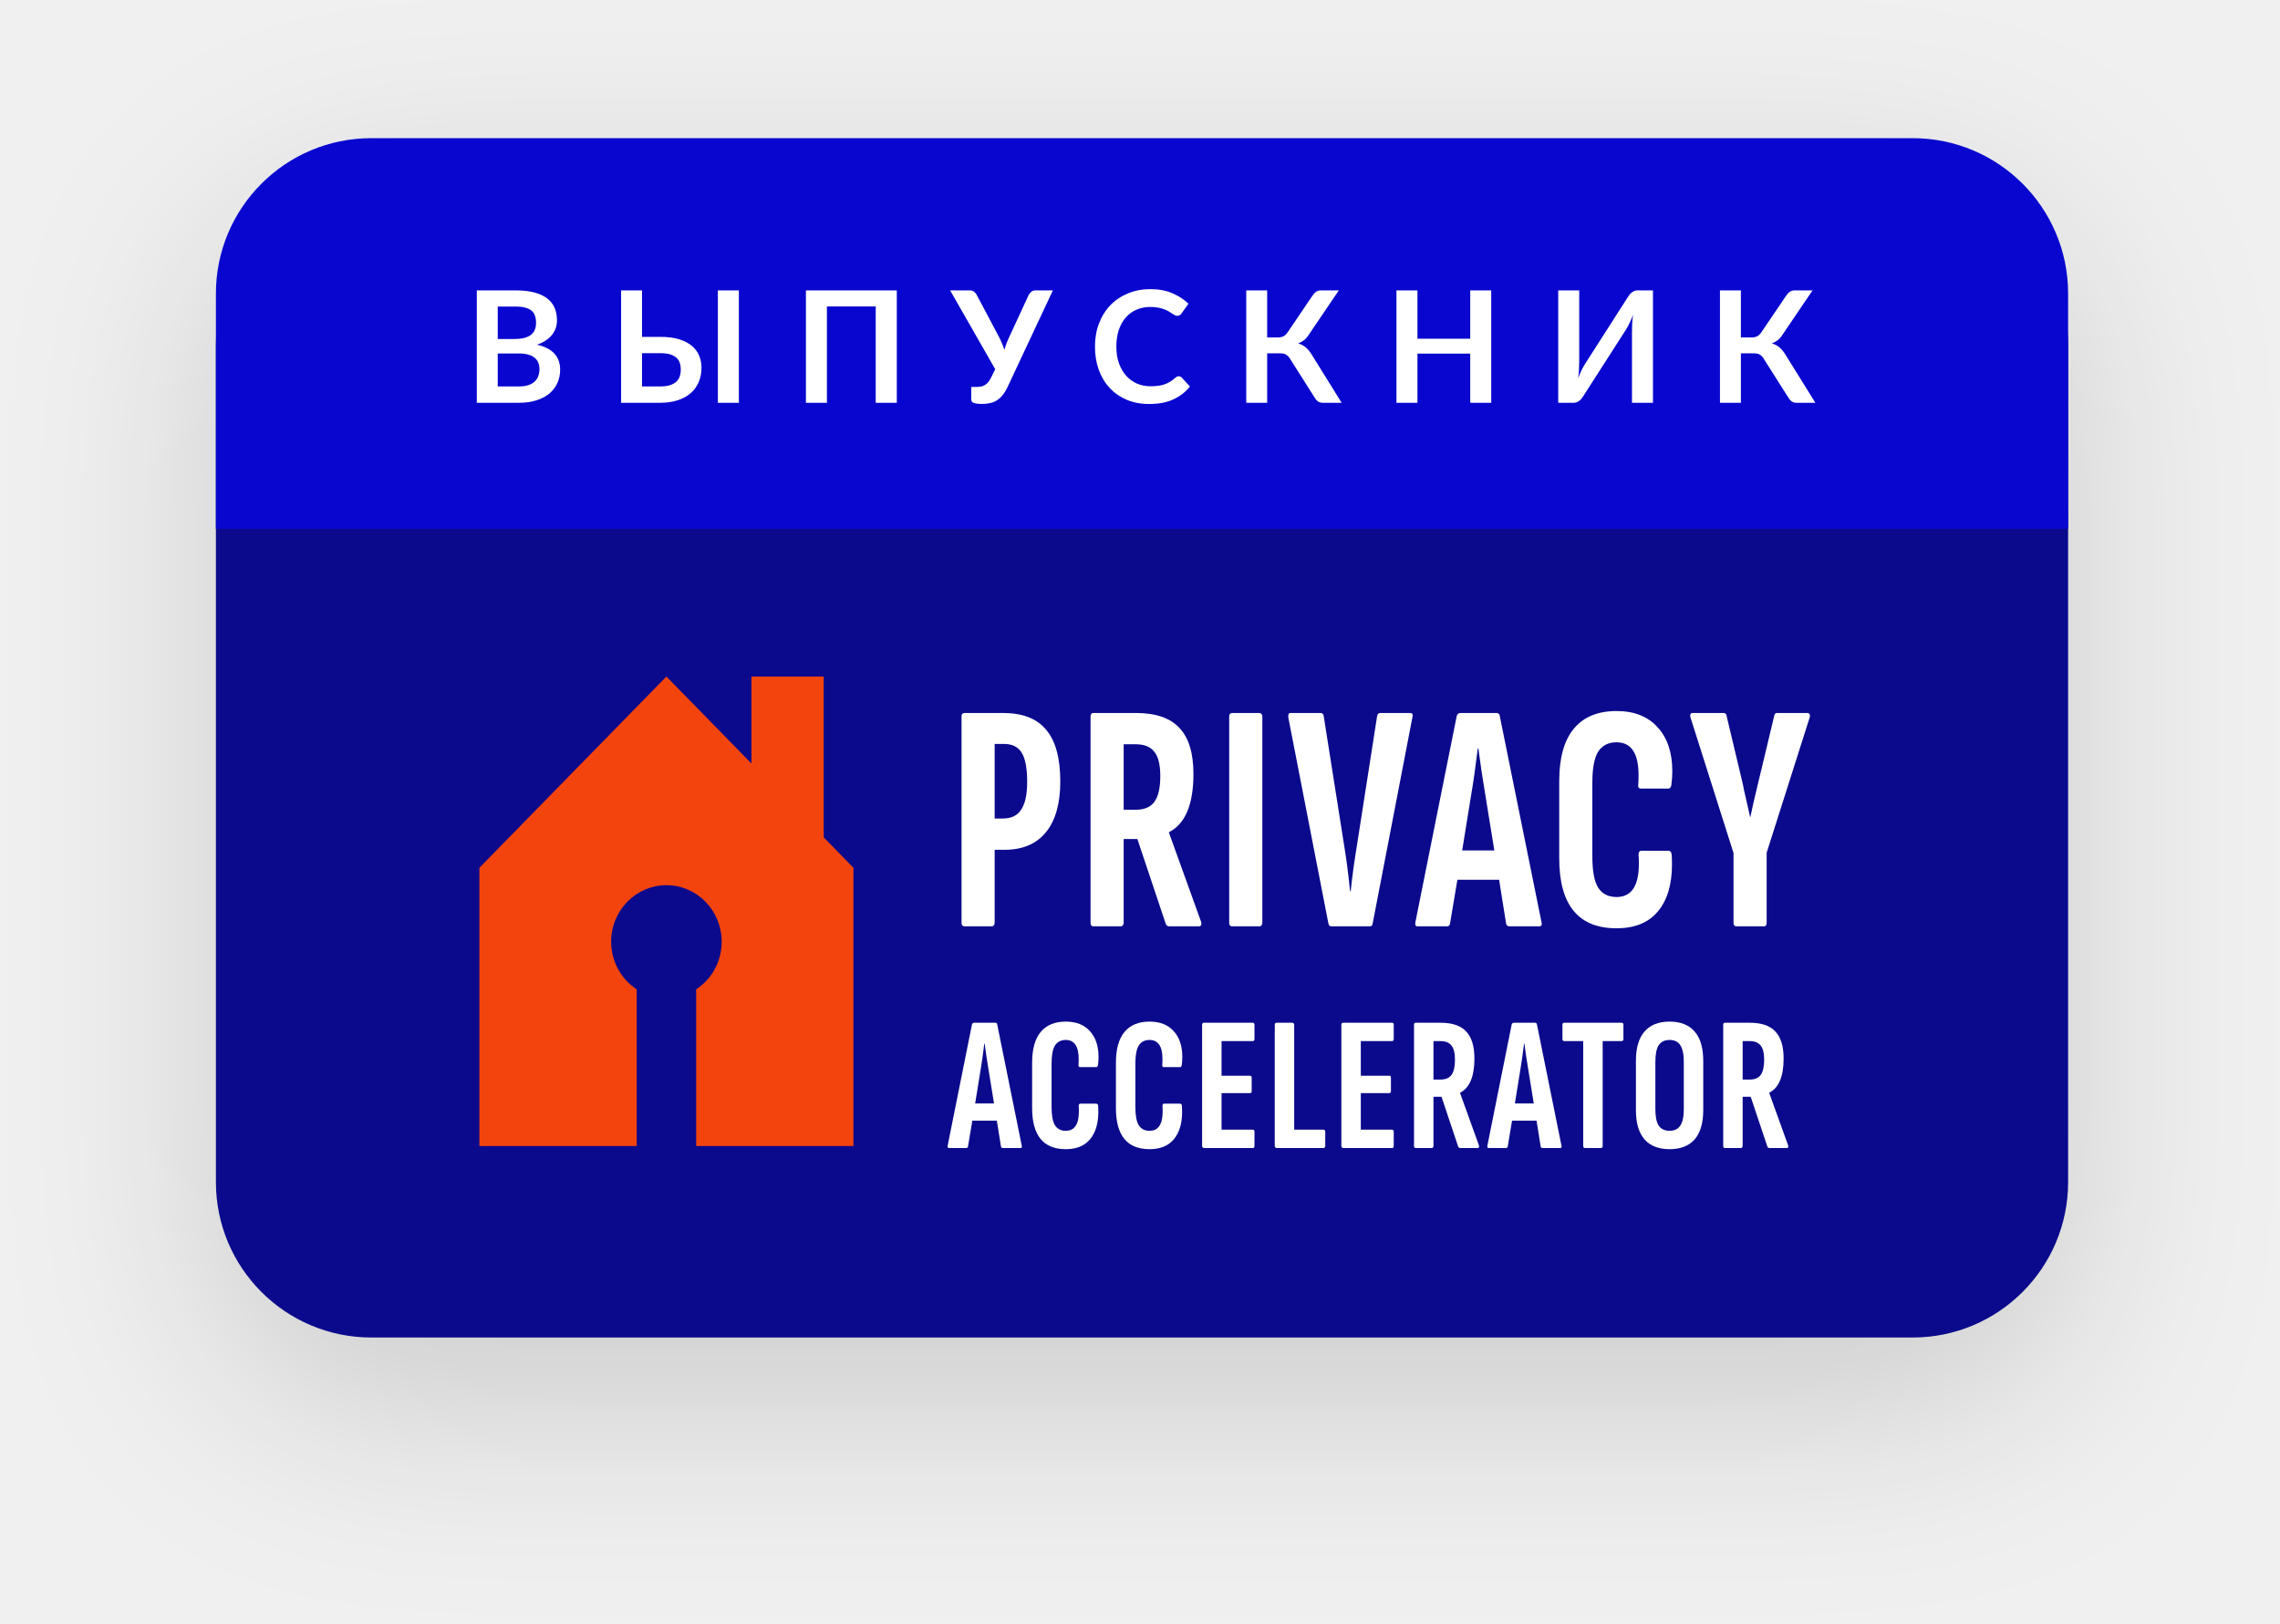
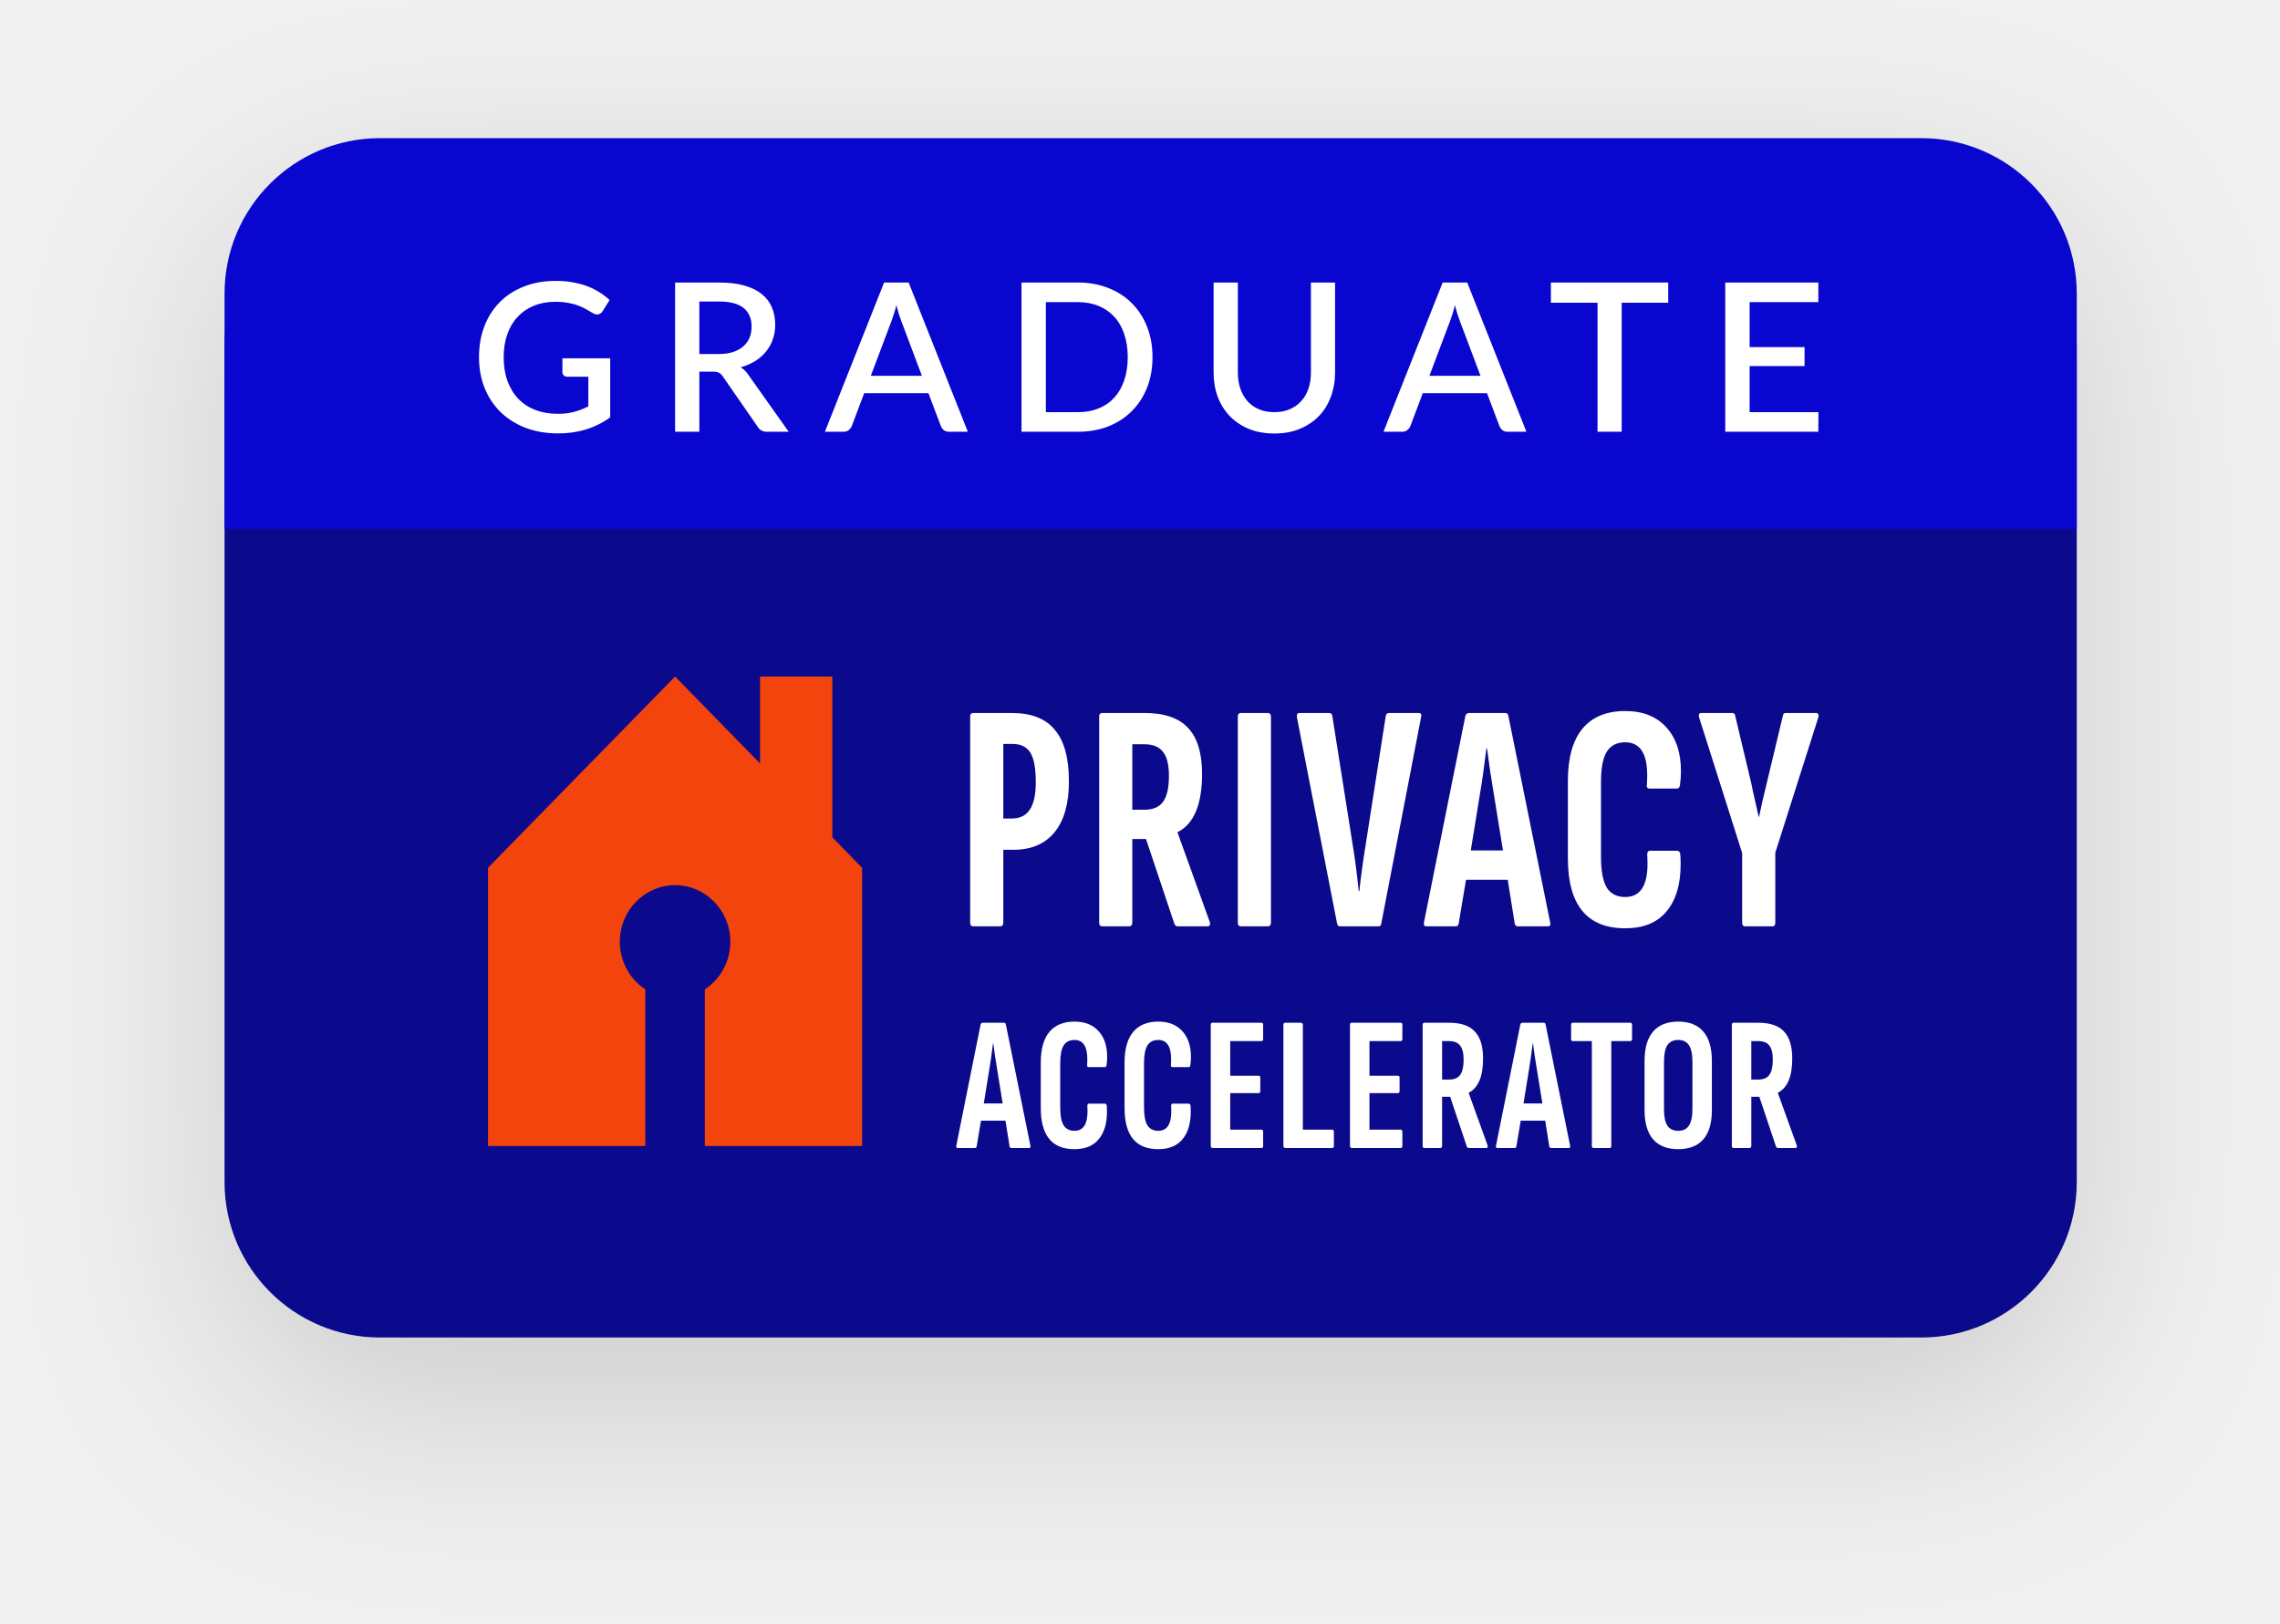
<svg xmlns="http://www.w3.org/2000/svg" width="132" height="94" viewBox="0 0 132 94" fill="none">
-   <g filter="url(#filter0_d)">
-     <rect x="119.733" y="11" width="66.448" height="107.233" rx="9" transform="rotate(90 119.733 11)" fill="#0B0A8C" />
-     <path d="M110.733 8L21.5 8C16.529 8 12.5 12.029 12.5 17L12.5 30.621L119.733 30.621L119.733 17C119.733 12.029 115.703 8 110.733 8Z" fill="#0907CF" />
-     <path d="M27.754 66.358V50.249L38.582 39.175L43.504 44.209V39.175H43.873H47.319H47.688V48.488L49.41 50.249V66.358H41.742H40.305V57.286C41.193 56.704 41.782 55.687 41.782 54.528C41.782 52.721 40.349 51.256 38.582 51.256C36.816 51.256 35.383 52.721 35.383 54.528C35.383 55.687 35.972 56.704 36.86 57.286V66.358H35.423H27.754Z" fill="#F4440D" />
-     <path d="M55.834 53.639C55.785 53.639 55.742 53.62 55.705 53.583C55.68 53.545 55.668 53.495 55.668 53.432V41.492C55.668 41.429 55.68 41.379 55.705 41.341C55.742 41.304 55.785 41.285 55.834 41.285H58.065C59.209 41.285 60.045 41.612 60.573 42.266C61.114 42.907 61.385 43.9 61.385 45.246C61.385 46.528 61.108 47.509 60.555 48.188C60.002 48.867 59.203 49.207 58.157 49.207H57.586V53.432C57.586 53.495 57.567 53.545 57.531 53.583C57.506 53.62 57.469 53.639 57.42 53.639H55.834ZM58.065 47.396C58.545 47.396 58.895 47.226 59.117 46.887C59.35 46.547 59.467 46.013 59.467 45.283C59.467 44.491 59.362 43.925 59.153 43.586C58.944 43.246 58.6 43.077 58.121 43.077H57.586V47.396H58.065Z" fill="white" />
-     <path d="M63.303 53.639C63.254 53.639 63.211 53.62 63.174 53.583C63.149 53.545 63.137 53.495 63.137 53.432V41.492C63.137 41.429 63.149 41.379 63.174 41.341C63.211 41.304 63.254 41.285 63.303 41.285H65.755C66.911 41.285 67.753 41.574 68.282 42.152C68.823 42.718 69.094 43.605 69.094 44.812C69.094 46.585 68.62 47.71 67.674 48.188V48.207L69.536 53.375C69.548 53.4 69.555 53.438 69.555 53.488C69.555 53.589 69.505 53.639 69.407 53.639H67.692C67.594 53.639 67.526 53.589 67.489 53.488L65.848 48.584H65.055V53.432C65.055 53.495 65.036 53.545 64.999 53.583C64.975 53.62 64.938 53.639 64.889 53.639H63.303ZM65.755 46.887C66.26 46.887 66.622 46.73 66.844 46.415C67.065 46.101 67.175 45.61 67.175 44.944C67.175 44.278 67.059 43.806 66.825 43.529C66.604 43.24 66.247 43.096 65.755 43.096H65.055V46.887H65.755Z" fill="white" />
-     <path d="M71.33 53.639C71.281 53.639 71.238 53.62 71.201 53.583C71.176 53.545 71.164 53.495 71.164 53.432V41.492C71.164 41.429 71.176 41.379 71.201 41.341C71.238 41.304 71.281 41.285 71.33 41.285H72.916C72.965 41.285 73.002 41.304 73.027 41.341C73.064 41.379 73.082 41.429 73.082 41.492V53.432C73.082 53.495 73.064 53.545 73.027 53.583C73.002 53.62 72.965 53.639 72.916 53.639H71.33Z" fill="white" />
-     <path d="M77.073 53.639C76.987 53.639 76.932 53.583 76.907 53.469L74.584 41.53V41.455C74.584 41.341 74.627 41.285 74.713 41.285H76.446C76.545 41.285 76.606 41.335 76.631 41.436L77.811 48.905C77.946 49.71 78.063 50.609 78.161 51.602H78.198C78.284 50.772 78.407 49.873 78.567 48.905L79.729 41.455C79.754 41.341 79.815 41.285 79.913 41.285H81.628C81.764 41.285 81.813 41.36 81.776 41.511L79.471 53.469C79.459 53.583 79.403 53.639 79.305 53.639H77.073Z" fill="white" />
-     <path d="M89.262 53.488C89.262 53.589 89.213 53.639 89.115 53.639H87.381C87.283 53.639 87.221 53.589 87.197 53.488L86.791 50.942H84.375L83.951 53.469C83.939 53.583 83.877 53.639 83.766 53.639H82.07C81.959 53.639 81.916 53.564 81.941 53.413L84.338 41.455C84.375 41.341 84.449 41.285 84.559 41.285H86.625C86.748 41.285 86.815 41.341 86.828 41.455L89.244 53.394L89.262 53.488ZM86.514 49.244L85.979 45.944C85.82 45.001 85.691 44.133 85.592 43.341H85.555C85.42 44.447 85.297 45.315 85.186 45.944L84.652 49.244H86.514Z" fill="white" />
-     <path d="M93.591 53.752C91.378 53.752 90.271 52.401 90.271 49.697V45.227C90.271 43.881 90.554 42.869 91.12 42.19C91.685 41.511 92.509 41.172 93.591 41.172C94.611 41.172 95.404 41.486 95.97 42.115C96.535 42.731 96.818 43.58 96.818 44.661C96.818 44.925 96.799 45.189 96.763 45.453C96.738 45.592 96.683 45.661 96.597 45.661H95.011C94.876 45.661 94.82 45.585 94.845 45.434C94.857 45.309 94.863 45.126 94.863 44.887C94.863 43.617 94.439 42.982 93.591 42.982C93.111 42.982 92.755 43.165 92.521 43.529C92.3 43.894 92.189 44.485 92.189 45.302V49.603C92.189 50.433 92.3 51.03 92.521 51.395C92.755 51.759 93.111 51.941 93.591 51.941C94.451 51.941 94.882 51.3 94.882 50.018C94.882 49.791 94.876 49.615 94.863 49.49C94.863 49.339 94.918 49.263 95.029 49.263H96.578C96.701 49.263 96.769 49.339 96.781 49.49C96.793 49.615 96.799 49.804 96.799 50.055C96.799 51.225 96.523 52.136 95.97 52.79C95.429 53.432 94.636 53.752 93.591 53.752Z" fill="white" />
-     <path d="M100.528 53.639C100.478 53.639 100.435 53.62 100.399 53.583C100.374 53.545 100.362 53.495 100.362 53.432V49.395L97.872 41.549C97.86 41.524 97.854 41.486 97.854 41.436C97.854 41.335 97.897 41.285 97.983 41.285H99.772C99.882 41.285 99.944 41.335 99.956 41.436L100.823 45.076C100.897 45.378 100.946 45.604 100.97 45.755C101.032 46.019 101.149 46.535 101.321 47.302H101.339C101.425 46.861 101.597 46.113 101.855 45.057L102.722 41.436C102.735 41.335 102.79 41.285 102.888 41.285H104.64C104.702 41.285 104.745 41.31 104.769 41.36C104.794 41.41 104.794 41.473 104.769 41.549L102.28 49.376V53.432C102.28 53.495 102.267 53.545 102.243 53.583C102.218 53.62 102.181 53.639 102.132 53.639H100.528Z" fill="white" />
-     <path d="M59.163 66.387C59.163 66.446 59.134 66.475 59.076 66.475H58.058C58.001 66.475 57.965 66.446 57.95 66.387L57.712 64.892H56.293L56.044 66.376C56.037 66.442 56.001 66.475 55.936 66.475H54.94C54.875 66.475 54.85 66.431 54.864 66.342L56.272 59.321C56.293 59.255 56.337 59.222 56.402 59.222H57.614C57.687 59.222 57.726 59.255 57.733 59.321L59.152 66.331L59.163 66.387ZM57.549 63.895L57.235 61.957C57.142 61.403 57.066 60.894 57.008 60.429H56.986C56.907 61.078 56.835 61.588 56.77 61.957L56.456 63.895H57.549Z" fill="white" />
-     <path d="M61.704 66.542C60.405 66.542 59.755 65.748 59.755 64.161V61.536C59.755 60.746 59.921 60.152 60.253 59.753C60.585 59.355 61.069 59.155 61.704 59.155C62.303 59.155 62.769 59.34 63.101 59.709C63.433 60.071 63.599 60.569 63.599 61.204C63.599 61.359 63.588 61.514 63.567 61.669C63.552 61.75 63.52 61.791 63.469 61.791H62.538C62.459 61.791 62.426 61.747 62.441 61.658C62.448 61.584 62.451 61.477 62.451 61.337C62.451 60.591 62.202 60.218 61.704 60.218C61.423 60.218 61.213 60.325 61.076 60.539C60.946 60.754 60.881 61.1 60.881 61.58V64.105C60.881 64.593 60.946 64.943 61.076 65.157C61.213 65.372 61.423 65.479 61.704 65.479C62.21 65.479 62.462 65.102 62.462 64.349C62.462 64.216 62.459 64.113 62.451 64.039C62.451 63.95 62.484 63.906 62.549 63.906H63.458C63.531 63.906 63.57 63.95 63.578 64.039C63.585 64.113 63.588 64.224 63.588 64.371C63.588 65.058 63.426 65.593 63.101 65.977C62.783 66.353 62.318 66.542 61.704 66.542Z" fill="white" />
-     <path d="M66.555 66.542C65.255 66.542 64.606 65.748 64.606 64.161V61.536C64.606 60.746 64.772 60.152 65.104 59.753C65.436 59.355 65.92 59.155 66.555 59.155C67.154 59.155 67.62 59.34 67.952 59.709C68.284 60.071 68.45 60.569 68.45 61.204C68.45 61.359 68.439 61.514 68.417 61.669C68.403 61.75 68.37 61.791 68.32 61.791H67.389C67.309 61.791 67.277 61.747 67.291 61.658C67.298 61.584 67.302 61.477 67.302 61.337C67.302 60.591 67.053 60.218 66.555 60.218C66.273 60.218 66.064 60.325 65.927 60.539C65.797 60.754 65.732 61.1 65.732 61.58V64.105C65.732 64.593 65.797 64.943 65.927 65.157C66.064 65.372 66.273 65.479 66.555 65.479C67.06 65.479 67.313 65.102 67.313 64.349C67.313 64.216 67.309 64.113 67.302 64.039C67.302 63.95 67.335 63.906 67.4 63.906H68.309C68.381 63.906 68.421 63.95 68.428 64.039C68.435 64.113 68.439 64.224 68.439 64.371C68.439 65.058 68.276 65.593 67.952 65.977C67.634 66.353 67.168 66.542 66.555 66.542Z" fill="white" />
-     <path d="M69.704 66.475C69.676 66.475 69.65 66.464 69.629 66.442C69.607 66.42 69.596 66.39 69.596 66.353V59.343C69.596 59.306 69.603 59.277 69.618 59.255C69.639 59.233 69.665 59.222 69.694 59.222H72.531C72.596 59.222 72.628 59.262 72.628 59.343V60.152C72.628 60.24 72.596 60.285 72.531 60.285H70.722V62.289H72.368C72.433 62.289 72.466 62.33 72.466 62.411V63.175C72.466 63.256 72.433 63.297 72.368 63.297H70.722V65.412H72.531C72.596 65.412 72.628 65.457 72.628 65.545V66.353C72.628 66.435 72.596 66.475 72.531 66.475H69.704Z" fill="white" />
-     <path d="M73.91 66.475C73.881 66.475 73.856 66.464 73.834 66.442C73.813 66.42 73.802 66.39 73.802 66.353V59.343C73.802 59.262 73.838 59.222 73.91 59.222H74.82C74.849 59.222 74.874 59.233 74.895 59.255C74.917 59.277 74.928 59.306 74.928 59.343V65.412H76.617C76.689 65.412 76.725 65.457 76.725 65.545V66.353C76.725 66.435 76.689 66.475 76.617 66.475H73.91Z" fill="white" />
-     <path d="M77.767 66.475C77.738 66.475 77.713 66.464 77.691 66.442C77.669 66.42 77.658 66.39 77.658 66.353V59.343C77.658 59.306 77.666 59.277 77.68 59.255C77.702 59.233 77.727 59.222 77.756 59.222H80.593C80.658 59.222 80.69 59.262 80.69 59.343V60.152C80.69 60.24 80.658 60.285 80.593 60.285H78.784V62.289H80.43C80.495 62.289 80.528 62.33 80.528 62.411V63.175C80.528 63.256 80.495 63.297 80.43 63.297H78.784V65.412H80.593C80.658 65.412 80.69 65.457 80.69 65.545V66.353C80.69 66.435 80.658 66.475 80.593 66.475H77.767Z" fill="white" />
-     <path d="M81.961 66.475C81.933 66.475 81.907 66.464 81.886 66.442C81.871 66.42 81.864 66.39 81.864 66.353V59.343C81.864 59.306 81.871 59.277 81.886 59.255C81.907 59.233 81.933 59.222 81.961 59.222H83.401C84.08 59.222 84.575 59.391 84.885 59.731C85.203 60.063 85.361 60.584 85.361 61.292C85.361 62.334 85.084 62.994 84.528 63.275V63.286L85.621 66.32C85.629 66.335 85.632 66.357 85.632 66.387C85.632 66.446 85.603 66.475 85.546 66.475H84.538C84.481 66.475 84.441 66.446 84.419 66.387L83.456 63.507H82.99V66.353C82.99 66.39 82.979 66.42 82.958 66.442C82.943 66.464 82.921 66.475 82.893 66.475H81.961ZM83.401 62.511C83.698 62.511 83.91 62.418 84.04 62.234C84.17 62.049 84.235 61.761 84.235 61.37C84.235 60.979 84.167 60.702 84.029 60.539C83.9 60.37 83.69 60.285 83.401 60.285H82.99V62.511H83.401Z" fill="white" />
-     <path d="M90.41 66.387C90.41 66.446 90.381 66.475 90.323 66.475H89.305C89.248 66.475 89.212 66.446 89.197 66.387L88.959 64.892H87.54L87.291 66.376C87.284 66.442 87.248 66.475 87.183 66.475H86.187C86.122 66.475 86.097 66.431 86.111 66.342L87.519 59.321C87.54 59.255 87.584 59.222 87.649 59.222H88.862C88.934 59.222 88.973 59.255 88.981 59.321L90.399 66.331L90.41 66.387ZM88.797 63.895L88.483 61.957C88.389 61.403 88.313 60.894 88.255 60.429H88.234C88.154 61.078 88.082 61.588 88.017 61.957L87.703 63.895H88.797Z" fill="white" />
-     <path d="M91.758 66.475C91.693 66.475 91.66 66.435 91.66 66.353V60.285H90.556C90.491 60.285 90.458 60.24 90.458 60.152V59.343C90.458 59.262 90.491 59.222 90.556 59.222H93.88C93.952 59.222 93.988 59.262 93.988 59.343V60.152C93.988 60.24 93.952 60.285 93.88 60.285H92.786V66.353C92.786 66.435 92.754 66.475 92.689 66.475H91.758Z" fill="white" />
-     <path d="M96.66 66.542C96.025 66.542 95.541 66.353 95.209 65.977C94.877 65.593 94.711 65.028 94.711 64.283V61.437C94.711 60.676 94.877 60.108 95.209 59.731C95.541 59.347 96.025 59.155 96.66 59.155C97.295 59.155 97.779 59.347 98.111 59.731C98.443 60.108 98.609 60.676 98.609 61.437V64.283C98.609 65.028 98.443 65.593 98.111 65.977C97.779 66.353 97.295 66.542 96.66 66.542ZM96.66 65.479C96.942 65.479 97.147 65.379 97.277 65.18C97.414 64.98 97.483 64.663 97.483 64.227V61.492C97.483 61.041 97.414 60.717 97.277 60.517C97.147 60.318 96.942 60.218 96.66 60.218C96.379 60.218 96.169 60.318 96.032 60.517C95.902 60.717 95.837 61.041 95.837 61.492V64.227C95.837 64.663 95.902 64.98 96.032 65.18C96.169 65.379 96.379 65.479 96.66 65.479Z" fill="white" />
-     <path d="M99.862 66.475C99.833 66.475 99.808 66.464 99.786 66.442C99.772 66.42 99.765 66.39 99.765 66.353V59.343C99.765 59.306 99.772 59.277 99.786 59.255C99.808 59.233 99.833 59.222 99.862 59.222H101.302C101.981 59.222 102.475 59.391 102.786 59.731C103.103 60.063 103.262 60.584 103.262 61.292C103.262 62.334 102.984 62.994 102.428 63.275V63.286L103.522 66.32C103.529 66.335 103.533 66.357 103.533 66.387C103.533 66.446 103.504 66.475 103.446 66.475H102.439C102.382 66.475 102.342 66.446 102.32 66.387L101.356 63.507H100.891V66.353C100.891 66.39 100.88 66.42 100.858 66.442C100.844 66.464 100.822 66.475 100.793 66.475H99.862ZM101.302 62.511C101.598 62.511 101.811 62.418 101.941 62.234C102.071 62.049 102.136 61.761 102.136 61.37C102.136 60.979 102.068 60.702 101.93 60.539C101.8 60.37 101.591 60.285 101.302 60.285H100.891V62.511H101.302Z" fill="white" />
-     <path d="M30.04 22.377C30.265 22.377 30.454 22.349 30.607 22.296C30.76 22.241 30.881 22.169 30.971 22.079C31.064 21.989 31.13 21.884 31.169 21.765C31.211 21.645 31.232 21.517 31.232 21.382C31.232 21.241 31.21 21.115 31.165 21.004C31.12 20.89 31.049 20.794 30.953 20.716C30.857 20.635 30.733 20.573 30.58 20.532C30.43 20.489 30.248 20.468 30.035 20.468H28.816V22.377H30.04ZM28.816 17.75V19.631H29.779C30.193 19.631 30.505 19.556 30.715 19.407C30.928 19.256 31.034 19.018 31.034 18.691C31.034 18.352 30.938 18.11 30.746 17.966C30.554 17.823 30.254 17.75 29.846 17.75H28.816ZM29.846 16.814C30.272 16.814 30.637 16.855 30.94 16.936C31.243 17.017 31.49 17.133 31.682 17.282C31.877 17.433 32.02 17.614 32.11 17.827C32.2 18.04 32.245 18.28 32.245 18.547C32.245 18.7 32.222 18.847 32.177 18.988C32.132 19.126 32.062 19.256 31.966 19.38C31.873 19.5 31.753 19.609 31.606 19.708C31.462 19.807 31.289 19.891 31.088 19.96C31.982 20.161 32.429 20.644 32.429 21.409C32.429 21.685 32.377 21.94 32.272 22.174C32.167 22.408 32.014 22.61 31.813 22.782C31.612 22.95 31.364 23.081 31.07 23.177C30.776 23.273 30.44 23.322 30.062 23.322H27.605V16.814H29.846ZM38.227 22.377C38.452 22.377 38.639 22.352 38.789 22.305C38.942 22.253 39.065 22.184 39.158 22.098C39.251 22.011 39.317 21.909 39.356 21.791C39.395 21.674 39.415 21.549 39.415 21.413C39.415 21.267 39.395 21.133 39.356 21.013C39.317 20.893 39.251 20.793 39.158 20.712C39.065 20.628 38.944 20.563 38.794 20.518C38.644 20.473 38.456 20.451 38.231 20.451H37.169V22.377H38.227ZM38.231 19.506C38.654 19.506 39.016 19.552 39.316 19.645C39.619 19.738 39.865 19.866 40.054 20.027C40.246 20.186 40.387 20.375 40.477 20.595C40.567 20.811 40.612 21.043 40.612 21.292C40.612 21.598 40.558 21.875 40.45 22.125C40.345 22.373 40.19 22.588 39.986 22.768C39.782 22.945 39.532 23.081 39.235 23.177C38.941 23.273 38.605 23.322 38.227 23.322H35.959V16.814H37.169V19.506H38.231ZM42.776 23.322H41.561V16.814H42.776V23.322ZM51.92 23.322H50.7V17.746H47.874V23.322H46.659V16.814H51.92V23.322ZM60.957 16.814L58.329 22.417C58.236 22.612 58.137 22.773 58.032 22.898C57.927 23.024 57.813 23.123 57.69 23.195C57.57 23.267 57.44 23.317 57.298 23.344C57.16 23.374 57.012 23.389 56.853 23.389C56.637 23.389 56.48 23.369 56.38 23.331C56.282 23.291 56.232 23.235 56.232 23.16V22.404H56.583C56.649 22.404 56.717 22.398 56.785 22.386C56.855 22.373 56.922 22.349 56.988 22.314C57.057 22.277 57.123 22.227 57.186 22.16C57.249 22.095 57.307 22.008 57.361 21.899L57.618 21.378L55.008 16.814H56.142C56.247 16.814 56.331 16.84 56.394 16.891C56.457 16.942 56.51 17.006 56.551 17.084L57.816 19.47C57.885 19.602 57.947 19.732 58.001 19.861C58.057 19.99 58.107 20.122 58.149 20.257C58.227 19.987 58.328 19.724 58.45 19.47L59.553 17.084C59.586 17.018 59.636 16.957 59.702 16.9C59.767 16.843 59.852 16.814 59.953 16.814H60.957ZM68.24 21.787C68.306 21.787 68.364 21.812 68.415 21.863L68.892 22.381C68.628 22.708 68.303 22.959 67.916 23.133C67.532 23.306 67.07 23.393 66.53 23.393C66.047 23.393 65.612 23.311 65.225 23.146C64.841 22.981 64.512 22.752 64.239 22.457C63.966 22.163 63.756 21.812 63.609 21.404C63.465 20.997 63.393 20.551 63.393 20.068C63.393 19.579 63.471 19.132 63.627 18.727C63.783 18.319 64.002 17.968 64.284 17.674C64.569 17.38 64.908 17.152 65.301 16.99C65.694 16.825 66.129 16.742 66.606 16.742C67.08 16.742 67.5 16.82 67.866 16.977C68.235 17.133 68.549 17.337 68.807 17.588L68.402 18.151C68.378 18.187 68.346 18.218 68.307 18.245C68.271 18.273 68.22 18.286 68.154 18.286C68.109 18.286 68.063 18.274 68.015 18.25C67.967 18.223 67.914 18.192 67.857 18.155C67.8 18.116 67.734 18.075 67.659 18.029C67.584 17.985 67.497 17.944 67.398 17.908C67.299 17.869 67.184 17.837 67.052 17.814C66.923 17.787 66.773 17.773 66.602 17.773C66.311 17.773 66.044 17.826 65.801 17.93C65.561 18.032 65.354 18.183 65.18 18.381C65.006 18.576 64.871 18.816 64.775 19.101C64.679 19.383 64.631 19.705 64.631 20.068C64.631 20.434 64.682 20.759 64.784 21.044C64.889 21.329 65.03 21.57 65.207 21.765C65.384 21.959 65.592 22.11 65.832 22.215C66.072 22.317 66.33 22.367 66.606 22.367C66.771 22.367 66.92 22.358 67.052 22.34C67.187 22.323 67.31 22.294 67.421 22.255C67.535 22.216 67.641 22.166 67.74 22.107C67.842 22.044 67.943 21.967 68.042 21.877C68.072 21.85 68.103 21.829 68.136 21.814C68.169 21.796 68.204 21.787 68.24 21.787ZM77.673 23.322H76.575C76.461 23.322 76.365 23.291 76.287 23.232C76.212 23.172 76.142 23.083 76.076 22.966L74.69 20.779C74.654 20.716 74.615 20.665 74.573 20.626C74.534 20.584 74.49 20.551 74.442 20.527C74.397 20.5 74.345 20.482 74.285 20.473C74.228 20.464 74.162 20.459 74.087 20.459H73.362V23.322H72.152V16.814H73.362V19.541H73.974C74.097 19.541 74.204 19.52 74.294 19.479C74.384 19.436 74.468 19.358 74.546 19.244L75.972 17.139C76.032 17.043 76.103 16.965 76.184 16.904C76.265 16.845 76.362 16.814 76.476 16.814H77.511L75.743 19.424C75.668 19.538 75.581 19.633 75.482 19.708C75.383 19.783 75.273 19.841 75.153 19.884C75.333 19.934 75.485 20.015 75.608 20.127C75.734 20.235 75.854 20.384 75.968 20.576L77.673 23.322ZM86.334 16.814V23.322H85.119V20.477H82.063V23.322H80.848V16.814H82.063V19.613H85.119V16.814H86.334ZM95.698 16.814V23.322H94.483V19.244C94.483 19.091 94.486 18.931 94.492 18.763C94.501 18.595 94.519 18.416 94.546 18.227C94.486 18.395 94.42 18.552 94.348 18.695C94.279 18.837 94.212 18.961 94.146 19.069L91.657 22.948C91.63 22.993 91.597 23.038 91.558 23.083C91.522 23.128 91.482 23.169 91.437 23.204C91.392 23.238 91.342 23.266 91.288 23.29C91.234 23.311 91.179 23.322 91.122 23.322H90.213V16.814H91.428V20.892C91.428 21.044 91.423 21.206 91.414 21.378C91.408 21.546 91.392 21.724 91.365 21.913C91.425 21.745 91.489 21.589 91.558 21.445C91.63 21.301 91.701 21.175 91.77 21.067L94.254 17.188C94.281 17.143 94.312 17.098 94.348 17.053C94.387 17.008 94.429 16.969 94.474 16.936C94.519 16.9 94.567 16.872 94.618 16.851C94.672 16.826 94.729 16.814 94.789 16.814H95.698ZM105.099 23.322H104.001C103.887 23.322 103.791 23.291 103.713 23.232C103.638 23.172 103.567 23.083 103.501 22.966L102.115 20.779C102.079 20.716 102.04 20.665 101.998 20.626C101.959 20.584 101.916 20.551 101.868 20.527C101.823 20.5 101.77 20.482 101.71 20.473C101.653 20.464 101.587 20.459 101.512 20.459H100.788V23.322H99.577V16.814H100.788V19.541H101.4C101.523 19.541 101.629 19.52 101.719 19.479C101.809 19.436 101.893 19.358 101.971 19.244L103.398 17.139C103.458 17.043 103.528 16.965 103.609 16.904C103.69 16.845 103.788 16.814 103.902 16.814H104.937L103.168 19.424C103.093 19.538 103.006 19.633 102.907 19.708C102.808 19.783 102.699 19.841 102.579 19.884C102.759 19.934 102.91 20.015 103.033 20.127C103.159 20.235 103.279 20.384 103.393 20.576L105.099 23.322Z" fill="white" />
+   <g clip-path="url(#clip0)">
+     <g filter="url(#filter0_d)">
+       <path d="M120.233 68.448V20C120.233 15.029 116.204 11 111.233 11L22 11C17.03 11 13 15.029 13 20V68.448C13 73.419 17.03 77.448 22 77.448H111.233C116.204 77.448 120.233 73.419 120.233 68.448Z" fill="#0B0A8C" />
+       <path d="M111.233 8L22 8C17.029 8 13 12.029 13 17V30.621H120.233V17C120.233 12.029 116.203 8 111.233 8Z" fill="#0907CF" />
+       <path d="M28.255 66.358V50.249L39.083 39.175L44.005 44.209V39.175H44.374H47.819H48.188V48.488L49.911 50.249V66.358H42.242H40.806V57.286C41.694 56.704 42.282 55.687 42.282 54.528C42.282 52.721 40.85 51.256 39.083 51.256C37.316 51.256 35.884 52.721 35.884 54.528C35.884 55.687 36.472 56.704 37.36 57.286V66.358H35.924H28.255Z" fill="#F4440D" />
+       <path d="M56.334 53.639C56.285 53.639 56.242 53.62 56.205 53.583C56.18 53.545 56.168 53.495 56.168 53.432V41.492C56.168 41.429 56.18 41.379 56.205 41.341C56.242 41.304 56.285 41.285 56.334 41.285H58.565C59.709 41.285 60.545 41.612 61.074 42.266C61.614 42.907 61.885 43.9 61.885 45.246C61.885 46.528 61.608 47.509 61.055 48.188C60.502 48.867 59.703 49.207 58.658 49.207H58.086V53.432C58.086 53.495 58.068 53.545 58.031 53.583C58.006 53.62 57.969 53.639 57.92 53.639H56.334ZM58.565 47.396C59.045 47.396 59.395 47.226 59.617 46.887C59.85 46.547 59.967 46.013 59.967 45.283C59.967 44.491 59.862 43.925 59.654 43.586C59.444 43.246 59.1 43.077 58.621 43.077H58.086V47.396H58.565Z" fill="white" />
+       <path d="M63.803 53.639C63.754 53.639 63.711 53.62 63.674 53.583C63.649 53.545 63.637 53.495 63.637 53.432V41.492C63.637 41.429 63.649 41.379 63.674 41.341C63.711 41.304 63.754 41.285 63.803 41.285H66.255C67.411 41.285 68.253 41.574 68.782 42.152C69.323 42.718 69.593 43.605 69.593 44.812C69.593 46.585 69.12 47.71 68.173 48.188V48.207L70.036 53.375C70.048 53.4 70.054 53.438 70.054 53.488C70.054 53.589 70.005 53.639 69.907 53.639H68.192C68.094 53.639 68.026 53.589 67.989 53.488L66.348 48.584H65.555V53.432C65.555 53.495 65.536 53.545 65.499 53.583C65.475 53.62 65.438 53.639 65.389 53.639H63.803ZM66.255 46.887C66.76 46.887 67.122 46.73 67.344 46.415C67.565 46.101 67.675 45.61 67.675 44.944C67.675 44.278 67.559 43.806 67.325 43.529C67.104 43.24 66.747 43.096 66.255 43.096H65.555V46.887H66.255Z" fill="white" />
+       <path d="M71.83 53.639C71.781 53.639 71.738 53.62 71.701 53.583C71.676 53.545 71.664 53.495 71.664 53.432V41.492C71.664 41.429 71.676 41.379 71.701 41.341C71.738 41.304 71.781 41.285 71.83 41.285H73.416C73.465 41.285 73.502 41.304 73.527 41.341C73.564 41.379 73.582 41.429 73.582 41.492V53.432C73.582 53.495 73.564 53.545 73.527 53.583C73.502 53.62 73.465 53.639 73.416 53.639H71.83Z" fill="white" />
+       <path d="M77.574 53.639C77.487 53.639 77.432 53.583 77.408 53.469L75.084 41.53V41.455C75.084 41.341 75.127 41.285 75.213 41.285H76.947C77.045 41.285 77.106 41.335 77.131 41.436L78.311 48.905C78.447 49.71 78.563 50.609 78.662 51.602H78.699C78.785 50.772 78.908 49.873 79.067 48.905L80.229 41.455C80.254 41.341 80.315 41.285 80.414 41.285H82.129C82.264 41.285 82.313 41.36 82.276 41.511L79.971 53.469C79.959 53.583 79.903 53.639 79.805 53.639H77.574Z" fill="white" />
+       <path d="M89.762 53.488C89.762 53.589 89.713 53.639 89.614 53.639H87.881C87.782 53.639 87.721 53.589 87.696 53.488L87.29 50.942H84.875L84.451 53.469C84.438 53.583 84.377 53.639 84.266 53.639H82.569C82.459 53.639 82.416 53.564 82.44 53.413L84.838 41.455C84.875 41.341 84.948 41.285 85.059 41.285H87.125C87.248 41.285 87.315 41.341 87.327 41.455L89.743 53.394L89.762 53.488ZM87.014 49.244L86.479 45.944C86.319 45.001 86.19 44.133 86.092 43.341H86.055C85.92 44.447 85.797 45.315 85.686 45.944L85.151 49.244H87.014Z" fill="white" />
+       <path d="M94.091 53.752C91.878 53.752 90.772 52.401 90.772 49.697V45.227C90.772 43.881 91.054 42.869 91.62 42.19C92.185 41.511 93.009 41.172 94.091 41.172C95.112 41.172 95.904 41.486 96.47 42.115C97.036 42.731 97.318 43.58 97.318 44.661C97.318 44.925 97.3 45.189 97.263 45.453C97.239 45.592 97.183 45.661 97.097 45.661H95.511C95.376 45.661 95.32 45.585 95.345 45.434C95.357 45.309 95.364 45.126 95.364 44.887C95.364 43.617 94.939 42.982 94.091 42.982C93.612 42.982 93.255 43.165 93.021 43.529C92.8 43.894 92.689 44.485 92.689 45.302V49.603C92.689 50.433 92.8 51.03 93.021 51.395C93.255 51.759 93.612 51.941 94.091 51.941C94.952 51.941 95.382 51.3 95.382 50.018C95.382 49.791 95.376 49.615 95.364 49.49C95.364 49.339 95.419 49.263 95.529 49.263H97.079C97.202 49.263 97.269 49.339 97.281 49.49C97.294 49.615 97.3 49.804 97.3 50.055C97.3 51.225 97.023 52.136 96.47 52.79C95.929 53.432 95.136 53.752 94.091 53.752Z" fill="white" />
+       <path d="M101.028 53.639C100.978 53.639 100.935 53.62 100.899 53.583C100.874 53.545 100.862 53.495 100.862 53.432V49.395L98.372 41.549C98.36 41.524 98.353 41.486 98.353 41.436C98.353 41.335 98.397 41.285 98.483 41.285H100.272C100.382 41.285 100.444 41.335 100.456 41.436L101.323 45.076C101.397 45.378 101.446 45.604 101.47 45.755C101.532 46.019 101.649 46.535 101.821 47.302H101.839C101.925 46.861 102.097 46.113 102.355 45.057L103.222 41.436C103.235 41.335 103.29 41.285 103.388 41.285H105.14C105.202 41.285 105.245 41.31 105.269 41.36C105.294 41.41 105.294 41.473 105.269 41.549L102.78 49.376V53.432C102.78 53.495 102.767 53.545 102.743 53.583C102.718 53.62 102.681 53.639 102.632 53.639H101.028Z" fill="white" />
+       <path d="M59.663 66.387C59.663 66.446 59.634 66.475 59.576 66.475H58.559C58.501 66.475 58.465 66.446 58.45 66.387L58.212 64.892H56.794L56.545 66.376C56.537 66.442 56.501 66.475 56.436 66.475H55.44C55.375 66.475 55.35 66.431 55.364 66.342L56.772 59.321C56.794 59.255 56.837 59.222 56.902 59.222H58.115C58.187 59.222 58.227 59.255 58.234 59.321L59.652 66.331L59.663 66.387ZM58.05 63.895L57.736 61.957C57.642 61.403 57.566 60.894 57.508 60.429H57.487C57.407 61.078 57.335 61.588 57.27 61.957L56.956 63.895H58.05Z" fill="white" />
+       <path d="M62.204 66.542C60.905 66.542 60.255 65.748 60.255 64.161V61.536C60.255 60.746 60.421 60.152 60.753 59.753C61.085 59.355 61.569 59.155 62.204 59.155C62.803 59.155 63.269 59.34 63.601 59.709C63.933 60.071 64.099 60.569 64.099 61.204C64.099 61.359 64.088 61.514 64.066 61.669C64.052 61.75 64.019 61.791 63.969 61.791H63.038C62.958 61.791 62.926 61.747 62.94 61.658C62.947 61.584 62.951 61.477 62.951 61.337C62.951 60.591 62.702 60.218 62.204 60.218C61.922 60.218 61.713 60.325 61.576 60.539C61.446 60.754 61.381 61.1 61.381 61.58V64.105C61.381 64.593 61.446 64.943 61.576 65.157C61.713 65.372 61.922 65.479 62.204 65.479C62.709 65.479 62.962 65.102 62.962 64.349C62.962 64.216 62.958 64.113 62.951 64.039C62.951 63.95 62.984 63.906 63.049 63.906H63.958C64.03 63.906 64.07 63.95 64.077 64.039C64.084 64.113 64.088 64.224 64.088 64.371C64.088 65.058 63.926 65.593 63.601 65.977C63.283 66.353 62.818 66.542 62.204 66.542Z" fill="white" />
+       <path d="M67.055 66.542C65.755 66.542 65.106 65.748 65.106 64.161V61.536C65.106 60.746 65.272 60.152 65.604 59.753C65.936 59.355 66.419 59.155 67.055 59.155C67.654 59.155 68.119 59.34 68.451 59.709C68.783 60.071 68.95 60.569 68.95 61.204C68.95 61.359 68.939 61.514 68.917 61.669C68.903 61.75 68.87 61.791 68.82 61.791H67.888C67.809 61.791 67.776 61.747 67.791 61.658C67.798 61.584 67.802 61.477 67.802 61.337C67.802 60.591 67.553 60.218 67.055 60.218C66.773 60.218 66.564 60.325 66.427 60.539C66.297 60.754 66.232 61.1 66.232 61.58V64.105C66.232 64.593 66.297 64.943 66.427 65.157C66.564 65.372 66.773 65.479 67.055 65.479C67.56 65.479 67.812 65.102 67.812 64.349C67.812 64.216 67.809 64.113 67.802 64.039C67.802 63.95 67.834 63.906 67.899 63.906H68.809C68.881 63.906 68.921 63.95 68.928 64.039C68.935 64.113 68.939 64.224 68.939 64.371C68.939 65.058 68.776 65.593 68.451 65.977C68.134 66.353 67.668 66.542 67.055 66.542Z" fill="white" />
+       <path d="M70.205 66.475C70.176 66.475 70.151 66.464 70.129 66.442C70.108 66.42 70.097 66.39 70.097 66.353V59.343C70.097 59.306 70.104 59.277 70.118 59.255C70.14 59.233 70.165 59.222 70.194 59.222H73.031C73.096 59.222 73.129 59.262 73.129 59.343V60.152C73.129 60.24 73.096 60.285 73.031 60.285H71.223V62.289H72.869C72.934 62.289 72.966 62.33 72.966 62.411V63.175C72.966 63.256 72.934 63.297 72.869 63.297H71.223V65.412H73.031C73.096 65.412 73.129 65.457 73.129 65.545V66.353C73.129 66.435 73.096 66.475 73.031 66.475H70.205Z" fill="white" />
+       <path d="M74.41 66.475C74.381 66.475 74.356 66.464 74.334 66.442C74.313 66.42 74.302 66.39 74.302 66.353V59.343C74.302 59.262 74.338 59.222 74.41 59.222H75.32C75.349 59.222 75.374 59.233 75.395 59.255C75.417 59.277 75.428 59.306 75.428 59.343V65.412H77.117C77.189 65.412 77.225 65.457 77.225 65.545V66.353C77.225 66.435 77.189 66.475 77.117 66.475H74.41Z" fill="white" />
+       <path d="M78.266 66.475C78.238 66.475 78.212 66.464 78.191 66.442C78.169 66.42 78.158 66.39 78.158 66.353V59.343C78.158 59.306 78.165 59.277 78.18 59.255C78.201 59.233 78.227 59.222 78.256 59.222H81.093C81.157 59.222 81.19 59.262 81.19 59.343V60.152C81.19 60.24 81.157 60.285 81.093 60.285H79.284V62.289H80.93C80.995 62.289 81.028 62.33 81.028 62.411V63.175C81.028 63.256 80.995 63.297 80.93 63.297H79.284V65.412H81.093C81.157 65.412 81.19 65.457 81.19 65.545V66.353C81.19 66.435 81.157 66.475 81.093 66.475H78.266Z" fill="white" />
+       <path d="M82.462 66.475C82.433 66.475 82.408 66.464 82.386 66.442C82.372 66.42 82.364 66.39 82.364 66.353V59.343C82.364 59.306 82.372 59.277 82.386 59.255C82.408 59.233 82.433 59.222 82.462 59.222H83.902C84.581 59.222 85.075 59.391 85.385 59.731C85.703 60.063 85.862 60.584 85.862 61.292C85.862 62.334 85.584 62.994 85.028 63.275V63.286L86.122 66.32C86.129 66.335 86.132 66.357 86.132 66.387C86.132 66.446 86.104 66.475 86.046 66.475H85.039C84.981 66.475 84.941 66.446 84.92 66.387L83.956 63.507H83.49V66.353C83.49 66.39 83.48 66.42 83.458 66.442C83.444 66.464 83.422 66.475 83.393 66.475H82.462ZM83.902 62.511C84.198 62.511 84.411 62.418 84.541 62.234C84.671 62.049 84.736 61.761 84.736 61.37C84.736 60.979 84.667 60.702 84.53 60.539C84.4 60.37 84.191 60.285 83.902 60.285H83.49V62.511H83.902Z" fill="white" />
+       <path d="M90.91 66.387C90.91 66.446 90.881 66.475 90.823 66.475H89.806C89.748 66.475 89.712 66.446 89.697 66.387L89.459 64.892H88.041L87.792 66.376C87.784 66.442 87.748 66.475 87.683 66.475H86.687C86.622 66.475 86.597 66.431 86.611 66.342L88.019 59.321C88.041 59.255 88.084 59.222 88.149 59.222H89.362C89.434 59.222 89.474 59.255 89.481 59.321L90.899 66.331L90.91 66.387ZM89.297 63.895L88.983 61.957C88.889 61.403 88.813 60.894 88.755 60.429H88.734C88.654 61.078 88.582 61.588 88.517 61.957L88.203 63.895H89.297Z" fill="white" />
+       <path d="M92.257 66.475C92.192 66.475 92.16 66.435 92.16 66.353V60.285H91.055C90.99 60.285 90.958 60.24 90.958 60.152V59.343C90.958 59.262 90.99 59.222 91.055 59.222H94.38C94.452 59.222 94.488 59.262 94.488 59.343V60.152C94.488 60.24 94.452 60.285 94.38 60.285H93.286V66.353C93.286 66.435 93.254 66.475 93.189 66.475H92.257Z" fill="white" />
+       <path d="M97.16 66.542C96.525 66.542 96.041 66.353 95.709 65.977C95.377 65.593 95.211 65.028 95.211 64.283V61.437C95.211 60.676 95.377 60.108 95.709 59.731C96.041 59.347 96.525 59.155 97.16 59.155C97.795 59.155 98.279 59.347 98.611 59.731C98.943 60.108 99.109 60.676 99.109 61.437V64.283C99.109 65.028 98.943 65.593 98.611 65.977C98.279 66.353 97.795 66.542 97.16 66.542ZM97.16 65.479C97.442 65.479 97.647 65.379 97.777 65.18C97.914 64.98 97.983 64.663 97.983 64.227V61.492C97.983 61.041 97.914 60.717 97.777 60.517C97.647 60.318 97.442 60.218 97.16 60.218C96.878 60.218 96.669 60.318 96.532 60.517C96.402 60.717 96.337 61.041 96.337 61.492V64.227C96.337 64.663 96.402 64.98 96.532 65.18C96.669 65.379 96.878 65.479 97.16 65.479Z" fill="white" />
+       <path d="M100.362 66.475C100.333 66.475 100.308 66.464 100.286 66.442C100.272 66.42 100.265 66.39 100.265 66.353V59.343C100.265 59.306 100.272 59.277 100.286 59.255C100.308 59.233 100.333 59.222 100.362 59.222H101.802C102.481 59.222 102.975 59.391 103.286 59.731C103.603 60.063 103.762 60.584 103.762 61.292C103.762 62.334 103.484 62.994 102.928 63.275V63.286L104.022 66.32C104.029 66.335 104.033 66.357 104.033 66.387C104.033 66.446 104.004 66.475 103.946 66.475H102.939C102.882 66.475 102.842 66.446 102.82 66.387L101.856 63.507H101.391V66.353C101.391 66.39 101.38 66.42 101.358 66.442C101.344 66.464 101.322 66.475 101.293 66.475H100.362ZM101.802 62.511C102.098 62.511 102.311 62.418 102.441 62.234C102.571 62.049 102.636 61.761 102.636 61.37C102.636 60.979 102.568 60.702 102.43 60.539C102.3 60.37 102.091 60.285 101.802 60.285H101.391V62.511H101.802Z" fill="white" />
+     </g>
+     <path d="M35.328 20.746V24.166C34.468 24.786 33.468 25.096 32.328 25.096C31.628 25.096 30.994 24.988 30.426 24.772C29.862 24.552 29.38 24.248 28.98 23.86C28.58 23.468 28.272 23.002 28.056 22.462C27.84 21.922 27.732 21.328 27.732 20.68C27.732 20.028 27.836 19.432 28.044 18.892C28.252 18.348 28.55 17.882 28.938 17.494C29.326 17.102 29.794 16.8 30.342 16.588C30.89 16.372 31.506 16.264 32.19 16.264C32.538 16.264 32.86 16.292 33.156 16.348C33.456 16.4 33.734 16.474 33.99 16.57C34.246 16.666 34.482 16.782 34.698 16.918C34.914 17.054 35.112 17.206 35.292 17.374L34.89 18.016C34.826 18.116 34.744 18.178 34.644 18.202C34.544 18.226 34.436 18.202 34.32 18.13C34.204 18.062 34.08 17.99 33.948 17.914C33.82 17.838 33.672 17.768 33.504 17.704C33.336 17.636 33.142 17.582 32.922 17.542C32.702 17.498 32.442 17.476 32.142 17.476C31.686 17.476 31.274 17.552 30.906 17.704C30.542 17.852 30.23 18.066 29.97 18.346C29.71 18.622 29.51 18.958 29.37 19.354C29.23 19.75 29.16 20.192 29.16 20.68C29.16 21.196 29.234 21.658 29.382 22.066C29.53 22.47 29.74 22.814 30.012 23.098C30.284 23.378 30.612 23.592 30.996 23.74C31.384 23.888 31.816 23.962 32.292 23.962C32.648 23.962 32.964 23.924 33.24 23.848C33.52 23.772 33.794 23.666 34.062 23.53V21.814H32.856C32.764 21.814 32.692 21.79 32.64 21.742C32.588 21.69 32.562 21.624 32.562 21.544V20.746H35.328ZM41.593 20.5C41.913 20.5 42.193 20.462 42.433 20.386C42.673 20.306 42.873 20.196 43.033 20.056C43.193 19.916 43.313 19.75 43.393 19.558C43.473 19.362 43.513 19.146 43.513 18.91C43.513 18.438 43.357 18.078 43.045 17.83C42.733 17.582 42.261 17.458 41.629 17.458H40.489V20.5H41.593ZM45.661 25H44.407C44.159 25 43.979 24.904 43.867 24.712L41.851 21.802C41.783 21.702 41.709 21.63 41.629 21.586C41.549 21.542 41.429 21.52 41.269 21.52H40.489V25H39.085V16.36H41.629C42.197 16.36 42.685 16.418 43.093 16.534C43.505 16.65 43.843 16.816 44.107 17.032C44.371 17.244 44.565 17.5 44.689 17.8C44.817 18.1 44.881 18.434 44.881 18.802C44.881 19.102 44.835 19.382 44.743 19.642C44.655 19.902 44.525 20.138 44.353 20.35C44.185 20.562 43.977 20.746 43.729 20.902C43.481 21.058 43.199 21.18 42.883 21.268C43.055 21.372 43.203 21.518 43.327 21.706L45.661 25ZM53.374 21.76L52.186 18.604C52.09 18.36 51.992 18.05 51.892 17.674C51.848 17.862 51.8 18.036 51.748 18.196C51.696 18.352 51.648 18.49 51.604 18.61L50.416 21.76H53.374ZM56.032 25H54.946C54.822 25 54.722 24.97 54.646 24.91C54.57 24.846 54.512 24.768 54.472 24.676L53.752 22.768H50.032L49.312 24.676C49.28 24.756 49.224 24.83 49.144 24.898C49.064 24.966 48.964 25 48.844 25H47.758L51.184 16.36H52.606L56.032 25ZM66.724 20.68C66.724 21.32 66.62 21.906 66.412 22.438C66.204 22.966 65.91 23.42 65.53 23.8C65.154 24.18 64.7 24.476 64.168 24.688C63.64 24.896 63.052 25 62.404 25H59.14V16.36H62.404C63.052 16.36 63.64 16.466 64.168 16.678C64.7 16.886 65.154 17.18 65.53 17.56C65.91 17.94 66.204 18.396 66.412 18.928C66.62 19.456 66.724 20.04 66.724 20.68ZM65.29 20.68C65.29 20.184 65.222 19.738 65.086 19.342C64.954 18.946 64.762 18.612 64.51 18.34C64.262 18.068 63.96 17.86 63.604 17.716C63.248 17.568 62.848 17.494 62.404 17.494H60.55V23.866H62.404C62.848 23.866 63.248 23.794 63.604 23.65C63.96 23.506 64.262 23.298 64.51 23.026C64.762 22.75 64.954 22.416 65.086 22.024C65.222 21.628 65.29 21.18 65.29 20.68ZM73.777 23.866C74.109 23.866 74.405 23.81 74.665 23.698C74.929 23.586 75.151 23.43 75.331 23.23C75.515 23.03 75.655 22.79 75.751 22.51C75.847 22.226 75.895 21.912 75.895 21.568V16.36H77.293V21.568C77.293 22.076 77.211 22.546 77.047 22.978C76.887 23.41 76.655 23.784 76.351 24.1C76.047 24.412 75.677 24.658 75.241 24.838C74.809 25.014 74.321 25.102 73.777 25.102C73.233 25.102 72.743 25.014 72.307 24.838C71.875 24.658 71.507 24.412 71.203 24.1C70.899 23.784 70.665 23.41 70.501 22.978C70.341 22.546 70.261 22.076 70.261 21.568V16.36H71.665V21.562C71.665 21.906 71.713 22.22 71.809 22.504C71.905 22.784 72.043 23.026 72.223 23.23C72.403 23.43 72.623 23.586 72.883 23.698C73.147 23.81 73.445 23.866 73.777 23.866ZM85.713 21.76L84.525 18.604C84.429 18.36 84.331 18.05 84.231 17.674C84.187 17.862 84.139 18.036 84.087 18.196C84.035 18.352 83.987 18.49 83.943 18.61L82.755 21.76H85.713ZM88.371 25H87.285C87.161 25 87.061 24.97 86.985 24.91C86.909 24.846 86.851 24.768 86.811 24.676L86.091 22.768H82.371L81.651 24.676C81.619 24.756 81.563 24.83 81.483 24.898C81.403 24.966 81.303 25 81.183 25H80.097L83.523 16.36H84.945L88.371 25ZM96.581 17.53H93.887V25H92.489V17.53H89.789V16.36H96.581V17.53ZM105.278 23.866L105.272 25H99.884V16.36H105.272V17.494H101.294V20.098H104.474V21.196H101.294V23.866H105.278Z" fill="white" />
  </g>
  <defs>
-     <filter id="filter0_d" x="0" y="0" width="132" height="94" filterUnits="userSpaceOnUse" color-interpolation-filters="sRGB">
+     <filter id="filter0_d" x="1" y="0" width="131.233" height="93.448" filterUnits="userSpaceOnUse" color-interpolation-filters="sRGB">
      <feFlood flood-opacity="0" result="BackgroundImageFix" />
      <feColorMatrix in="SourceAlpha" type="matrix" values="0 0 0 0 0 0 0 0 0 0 0 0 0 0 0 0 0 0 127 0" />
      <feOffset dy="4" />
      <feGaussianBlur stdDeviation="6" />
      <feColorMatrix type="matrix" values="0 0 0 0 0 0 0 0 0 0 0 0 0 0 0 0 0 0 0.15 0" />
      <feBlend mode="normal" in2="BackgroundImageFix" result="effect1_dropShadow" />
      <feBlend mode="normal" in="SourceGraphic" in2="effect1_dropShadow" result="shape" />
    </filter>
+     <clipPath id="clip0">
+       <rect width="132" height="94" fill="white" />
+     </clipPath>
  </defs>
</svg>
